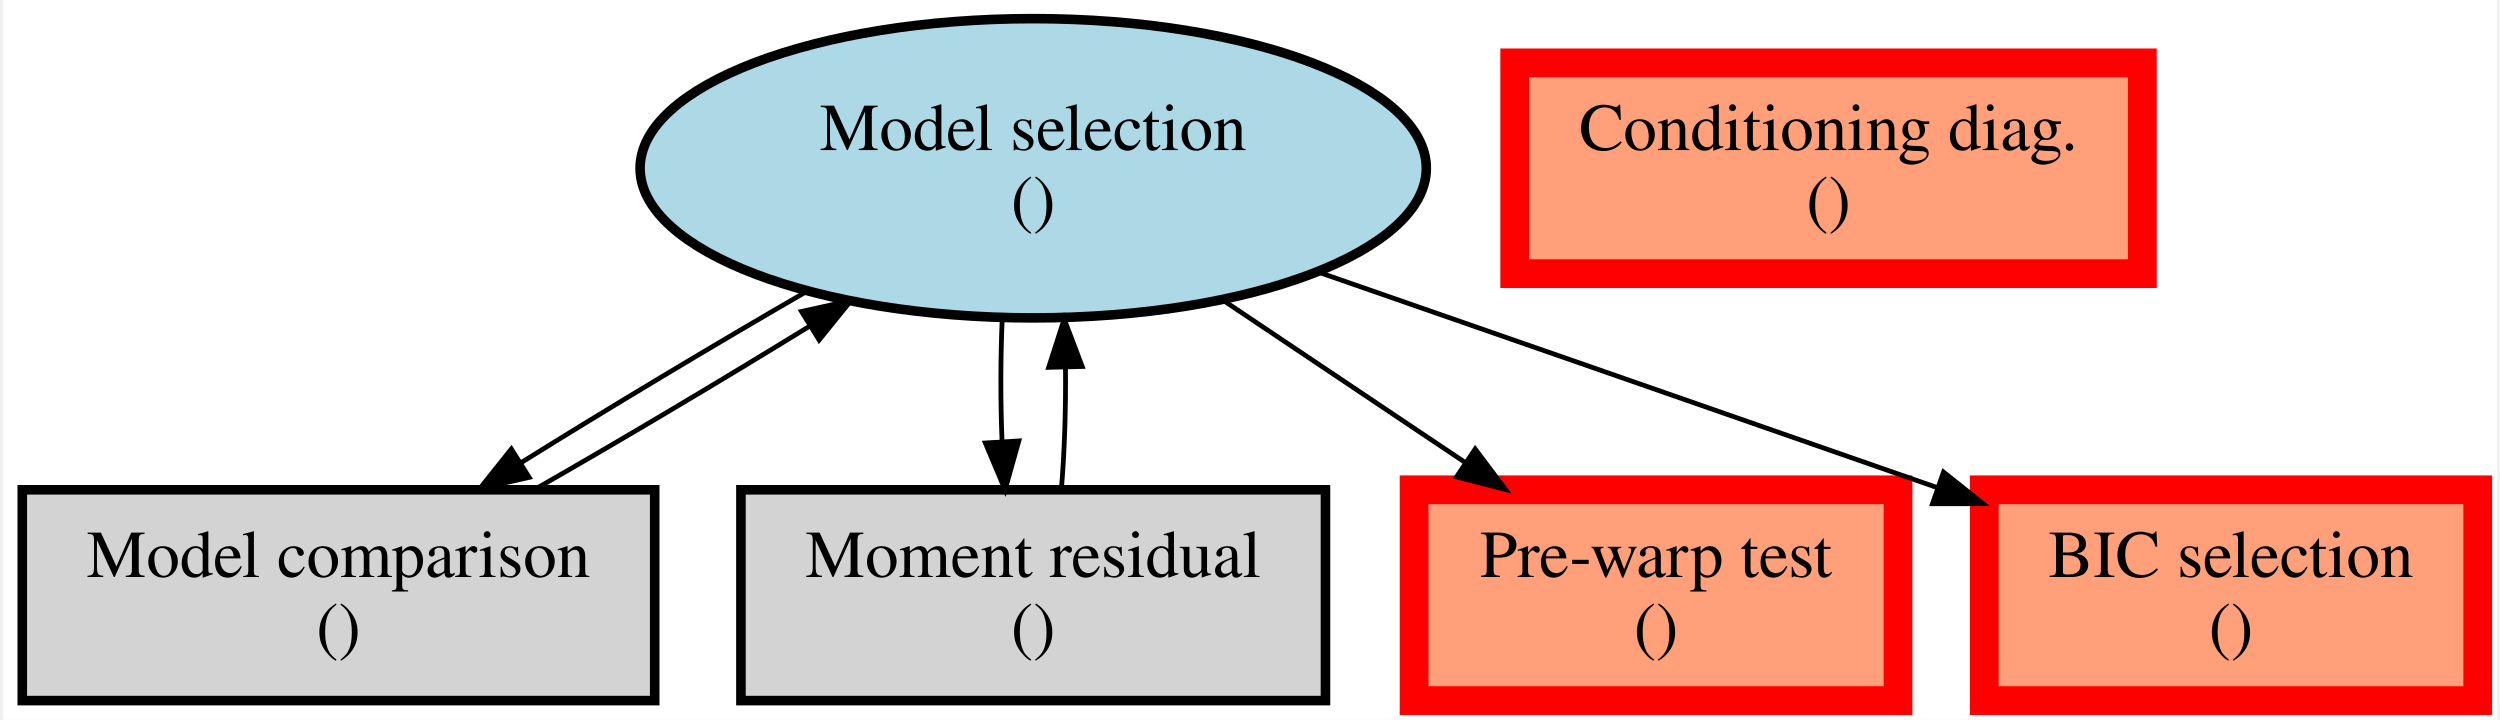
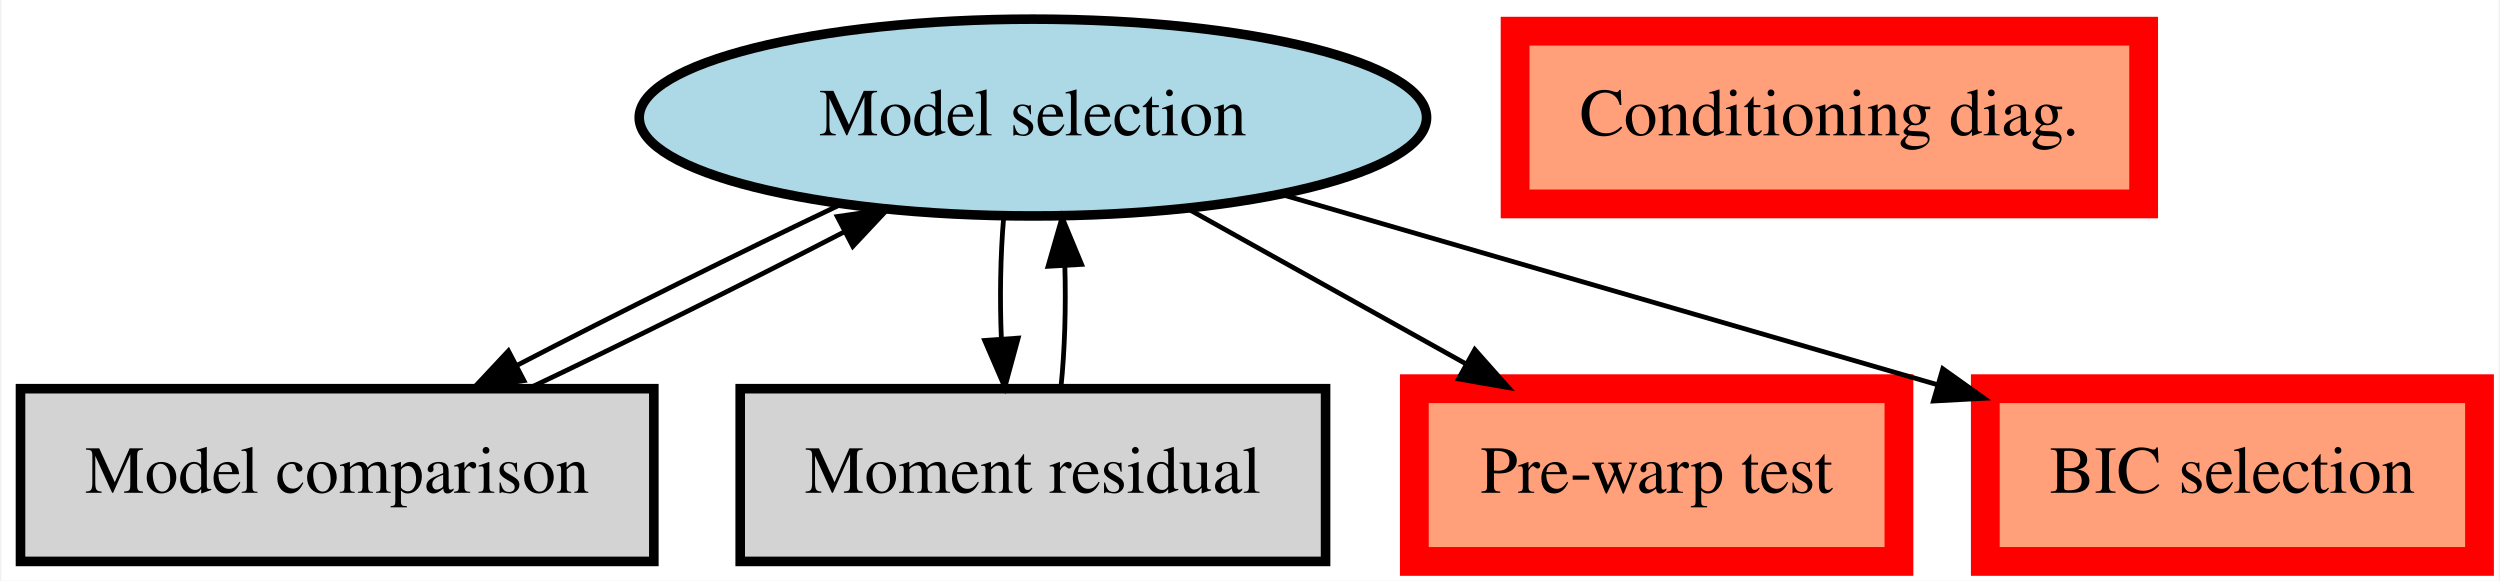
- <svg xmlns="http://www.w3.org/2000/svg" width="521pt" height="150pt" viewBox="0.00 0.00 520.50 150.23">
-   <g id="graph0" class="graph" transform="scale(1 1) rotate(0) translate(4 146.23)">
-     <polygon fill="white" stroke="transparent" points="-4,4 -4,-146.23 516.5,-146.23 516.5,4 -4,4" />
+ <svg xmlns="http://www.w3.org/2000/svg" width="521pt" height="121pt" viewBox="0.00 0.00 520.50 121.01">
+   <g id="graph0" class="graph" transform="scale(1 1) rotate(0) translate(4 117.01)">
+     <polygon fill="white" stroke="transparent" points="-4,4 -4,-117.01 516.5,-117.01 516.5,4 -4,4" />
    <g id="node1" class="node">
-       <ellipse fill="lightblue" stroke="black" stroke-width="2" cx="211" cy="-111.11" rx="82.05" ry="31.23" />
-       <text text-anchor="middle" x="211" y="-114.91" font-family="Times,serif" font-size="14.00">Model selection</text>
-       <text text-anchor="middle" x="211" y="-99.91" font-family="Times,serif" font-size="14.00">()</text>
+       <ellipse fill="lightblue" stroke="black" stroke-width="2" cx="211" cy="-92.51" rx="82.05" ry="20.51" />
+       <text text-anchor="middle" x="211" y="-88.81" font-family="Times,serif" font-size="14.00">Model selection</text>
    </g>
    <g id="node2" class="node">
-       <polygon fill="lightgrey" stroke="black" stroke-width="2" points="132,-44 0,-44 0,0 132,0 132,-44" />
-       <text text-anchor="middle" x="66" y="-25.8" font-family="Times,serif" font-size="14.00">Model comparison</text>
-       <text text-anchor="middle" x="66" y="-10.8" font-family="Times,serif" font-size="14.00">()</text>
+       <polygon fill="lightgrey" stroke="black" stroke-width="2" points="132,-36 0,-36 0,0 132,0 132,-36" />
+       <text text-anchor="middle" x="66" y="-14.3" font-family="Times,serif" font-size="14.00">Model comparison</text>
    </g>
    <g id="edge3" class="edge">
-       <path fill="none" stroke="black" d="M163.68,-85.38C144.37,-74.23 122.37,-61.04 104.11,-49.66" />
-       <polygon fill="black" stroke="black" points="105.8,-46.6 95.47,-44.24 102.08,-52.52 105.8,-46.6" />
+       <path fill="none" stroke="black" d="M171.18,-74.51C149.98,-64.44 124.14,-51.59 103.33,-40.79" />
+       <polygon fill="black" stroke="black" points="104.93,-37.68 94.45,-36.14 101.69,-43.88 104.93,-37.68" />
    </g>
    <g id="node4" class="node">
-       <polygon fill="lightgrey" stroke="black" stroke-width="2" points="272,-44 150,-44 150,0 272,0 272,-44" />
-       <text text-anchor="middle" x="211" y="-25.8" font-family="Times,serif" font-size="14.00">Moment residual</text>
-       <text text-anchor="middle" x="211" y="-10.8" font-family="Times,serif" font-size="14.00">()</text>
+       <polygon fill="lightgrey" stroke="black" stroke-width="2" points="272,-36 150,-36 150,0 272,0 272,-36" />
+       <text text-anchor="middle" x="211" y="-14.3" font-family="Times,serif" font-size="14.00">Moment residual</text>
    </g>
    <g id="edge4" class="edge">
-       <path fill="none" stroke="black" d="M204.53,-79.64C204.17,-71.37 204.16,-62.39 204.5,-54.08" />
-       <polygon fill="black" stroke="black" points="208,-54.2 205.13,-44 201.01,-53.77 208,-54.2" />
+       <path fill="none" stroke="black" d="M204.91,-71.69C204.24,-63.91 204.08,-54.84 204.43,-46.45" />
+       <polygon fill="black" stroke="black" points="207.93,-46.54 205.15,-36.32 200.95,-46.05 207.93,-46.54" />
    </g>
    <g id="node5" class="node">
-       <polygon fill="#ffa07a" stroke="red" stroke-width="6" points="391.5,-44 290.5,-44 290.5,0 391.5,0 391.5,-44" />
-       <text text-anchor="middle" x="341" y="-25.8" font-family="Times,serif" font-size="14.00">Pre-warp test</text>
-       <text text-anchor="middle" x="341" y="-10.8" font-family="Times,serif" font-size="14.00">()</text>
+       <polygon fill="#ffa07a" stroke="red" stroke-width="6" points="391.5,-36 290.5,-36 290.5,0 391.5,0 391.5,-36" />
+       <text text-anchor="middle" x="341" y="-14.3" font-family="Times,serif" font-size="14.00">Pre-warp test</text>
    </g>
    <g id="edge5" class="edge">
-       <path fill="none" stroke="black" d="M250.36,-83.74C266.37,-73.01 284.86,-60.62 300.95,-49.84" />
-       <polygon fill="black" stroke="black" points="303.25,-52.51 309.61,-44.04 299.35,-46.7 303.25,-52.51" />
+       <path fill="none" stroke="black" d="M243.13,-73.58C260.71,-63.78 282.64,-51.55 301.28,-41.16" />
+       <polygon fill="black" stroke="black" points="303.1,-44.15 310.13,-36.22 299.69,-38.03 303.1,-44.15" />
    </g>
    <g id="node6" class="node">
-       <polygon fill="#ffa07a" stroke="red" stroke-width="6" points="512.5,-44 409.5,-44 409.5,0 512.5,0 512.5,-44" />
-       <text text-anchor="middle" x="461" y="-25.8" font-family="Times,serif" font-size="14.00">BIC selection</text>
-       <text text-anchor="middle" x="461" y="-10.8" font-family="Times,serif" font-size="14.00">()</text>
+       <polygon fill="#ffa07a" stroke="red" stroke-width="6" points="512.5,-36 409.5,-36 409.5,0 512.5,0 512.5,-36" />
+       <text text-anchor="middle" x="461" y="-14.3" font-family="Times,serif" font-size="14.00">BIC selection</text>
    </g>
    <g id="edge6" class="edge">
-       <path fill="none" stroke="black" d="M270.49,-89.44C305.6,-77.24 351.18,-61.38 399.58,-44.49" />
-       <polygon fill="black" stroke="black" points="401,-47.7 409.29,-41.1 398.7,-41.09 401,-47.7" />
+       <path fill="none" stroke="black" d="M262.8,-76.48C302.52,-64.96 357.47,-49.03 399.44,-36.85" />
+       <polygon fill="black" stroke="black" points="400.64,-40.15 409.27,-34 398.69,-33.43 400.64,-40.15" />
    </g>
    <g id="edge1" class="edge">
-       <path fill="none" stroke="black" d="M107.19,-44.21C125.06,-54.42 146.02,-66.89 164.44,-78.22" />
-       <polygon fill="black" stroke="black" points="162.64,-81.22 172.98,-83.5 166.32,-75.26 162.64,-81.22" />
+       <path fill="none" stroke="black" d="M105.83,-36.01C126.35,-45.75 151.22,-58.1 171.67,-68.68" />
+       <polygon fill="black" stroke="black" points="170.23,-71.88 180.72,-73.4 173.47,-65.67 170.23,-71.88" />
    </g>
    <g id="node3" class="node">
-       <polygon fill="#ffa07a" stroke="red" stroke-width="6" points="442.5,-133.11 311.5,-133.11 311.5,-89.11 442.5,-89.11 442.5,-133.11" />
-       <text text-anchor="middle" x="377" y="-114.91" font-family="Times,serif" font-size="14.00">Conditioning diag.</text>
-       <text text-anchor="middle" x="377" y="-99.91" font-family="Times,serif" font-size="14.00">()</text>
+       <polygon fill="#ffa07a" stroke="red" stroke-width="6" points="442.5,-110.51 311.5,-110.51 311.5,-74.51 442.5,-74.51 442.5,-110.51" />
+       <text text-anchor="middle" x="377" y="-88.81" font-family="Times,serif" font-size="14.00">Conditioning diag.</text>
    </g>
    <g id="edge2" class="edge">
-       <path fill="none" stroke="black" d="M216.87,-44C217.53,-51.68 217.82,-60.65 217.74,-69.46" />
-       <polygon fill="black" stroke="black" points="214.23,-69.56 217.47,-79.64 221.23,-69.74 214.23,-69.56" />
+       <path fill="none" stroke="black" d="M216.85,-36.32C217.64,-43.89 217.91,-52.98 217.66,-61.58" />
+       <polygon fill="black" stroke="black" points="214.16,-61.51 217.09,-71.69 221.15,-61.91 214.16,-61.51" />
    </g>
  </g>
</svg>
